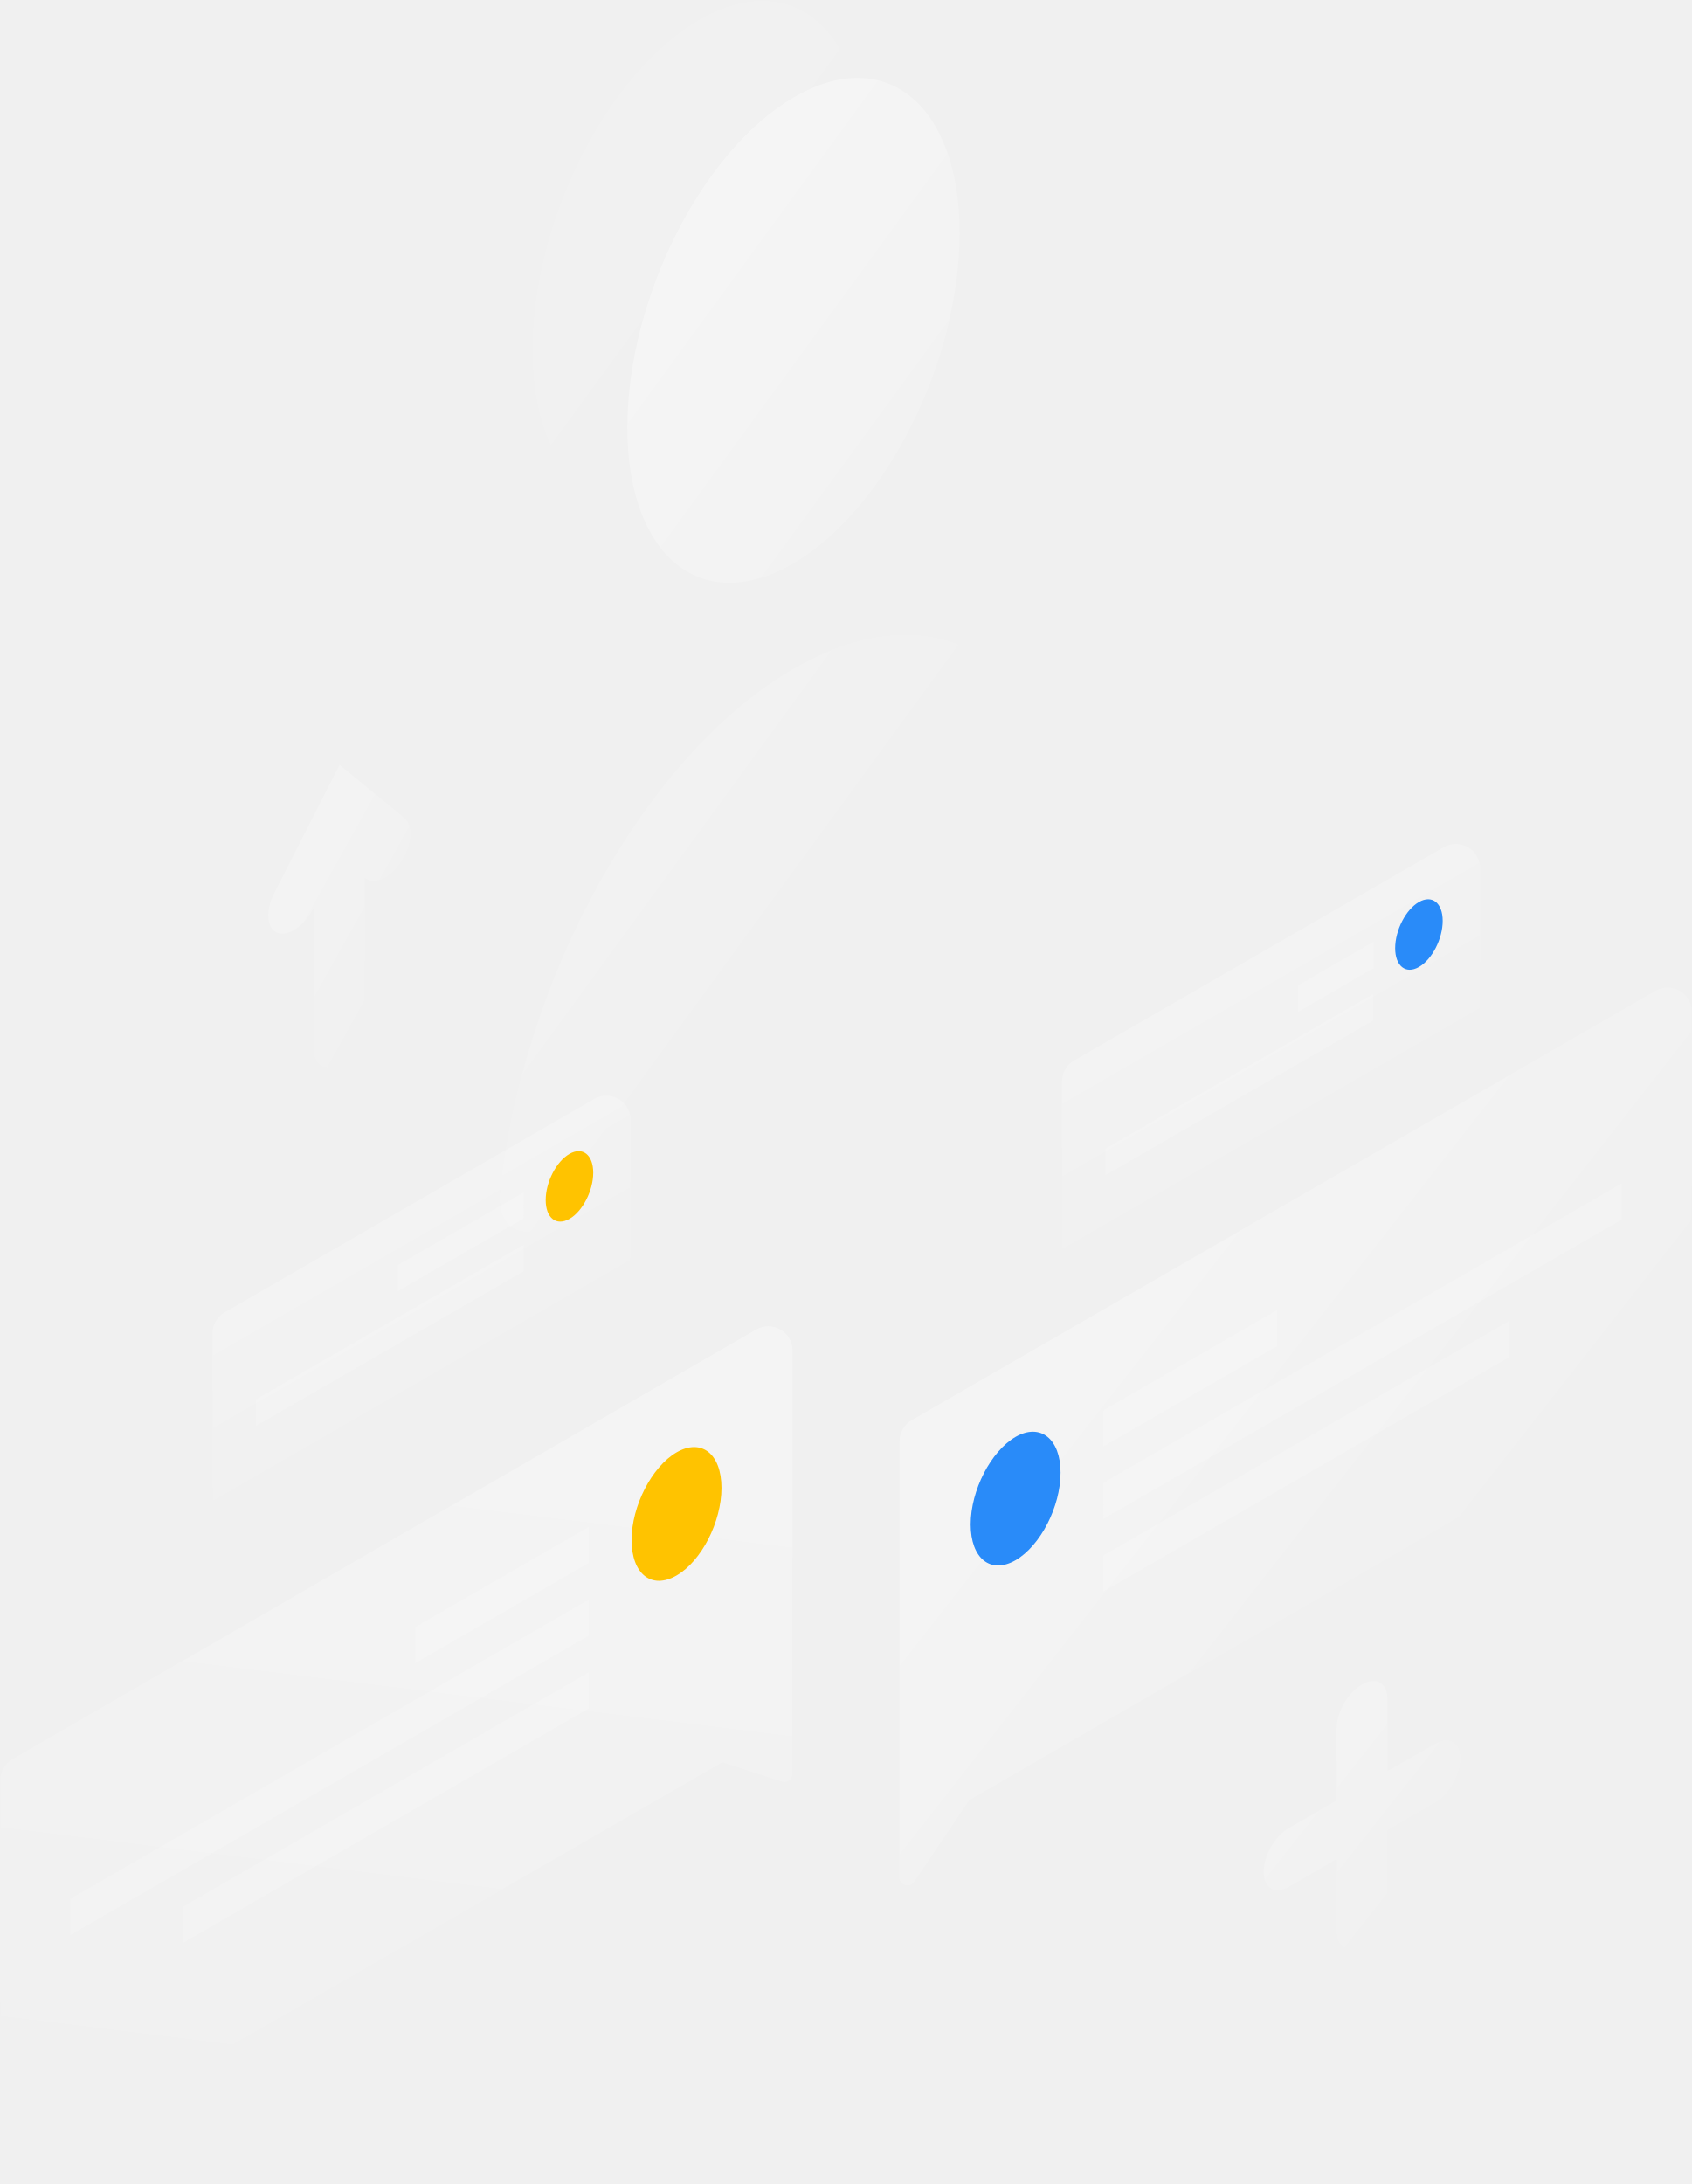
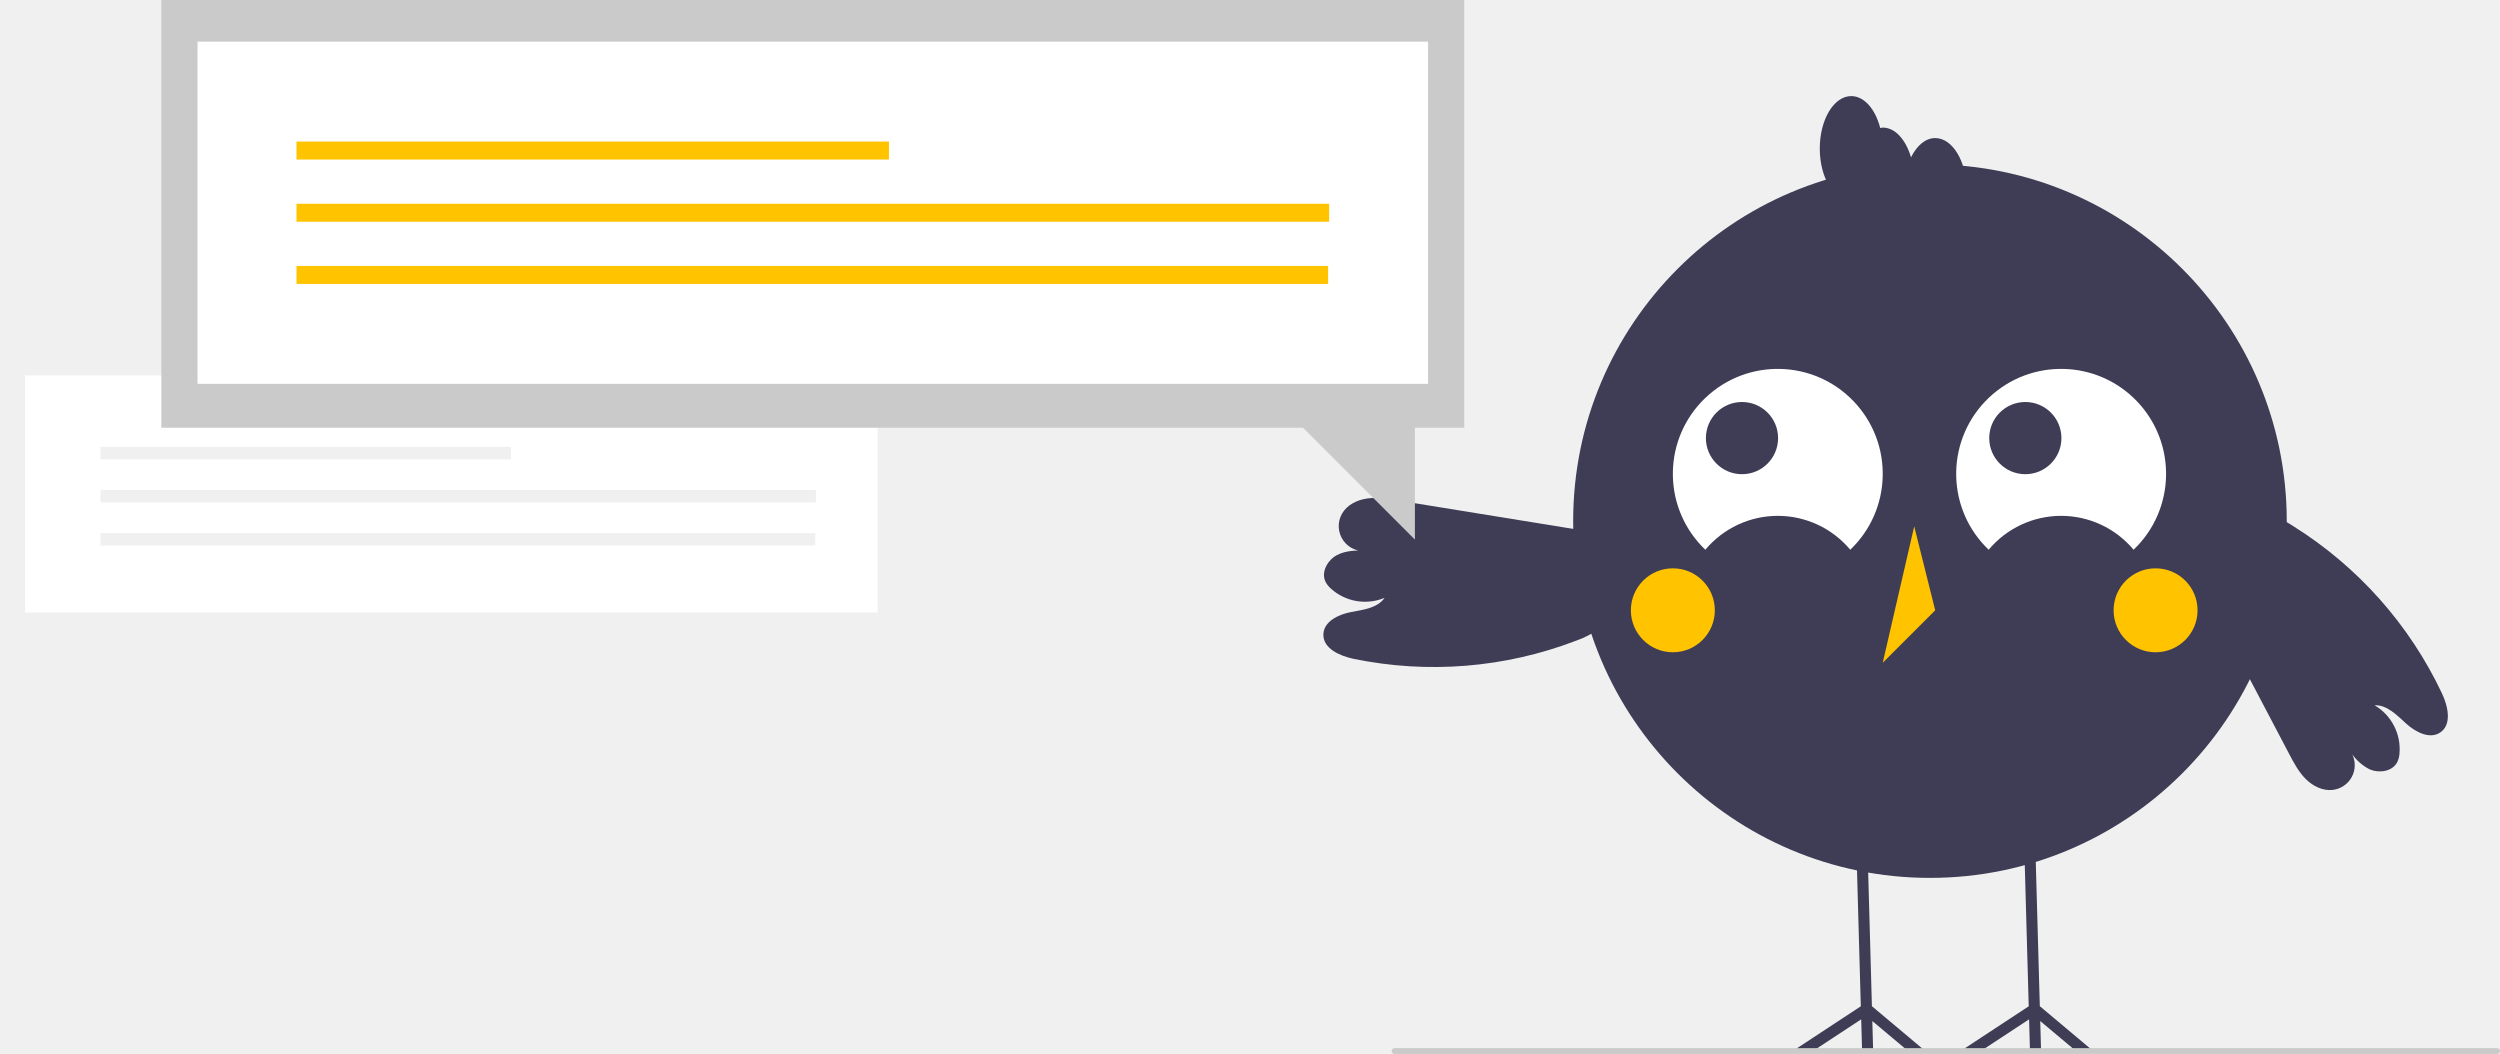
- <svg xmlns="http://www.w3.org/2000/svg" width="313" height="404" viewBox="0 0 313 404" fill="none">
-   <path opacity="0.5" d="M146.574 123.837C173.957 107.856 196.594 122.792 200.599 157.279C201.295 163.244 196.768 171.126 191.239 174.348L101.91 226.514C96.381 229.736 91.854 227.124 92.55 220.331C96.555 181.271 119.236 139.817 146.574 123.837Z" fill="url(#paint0_linear)" />
-   <path opacity="0.5" d="M116.058 79.074C116.058 102.892 129.814 114.127 146.792 104.199C163.77 94.271 177.526 66.968 177.526 43.15C177.526 19.331 163.77 8.097 146.792 18.025C129.814 27.953 116.058 55.255 116.058 79.074Z" fill="url(#paint1_linear)" />
-   <path opacity="0.07" d="M128.987 109.554C156.369 93.574 179.006 108.509 183.011 142.996C183.708 148.962 179.181 156.843 173.652 160.066L84.323 212.232C78.794 215.454 74.267 212.841 74.963 206.048C78.968 166.989 101.605 125.535 128.987 109.554Z" fill="url(#paint2_linear)" />
-   <path opacity="0.07" d="M98.471 64.79C98.471 88.609 112.227 99.844 129.205 89.915C146.183 79.987 159.939 52.685 159.939 28.867C159.939 5.048 146.183 -6.186 129.205 3.742C112.227 13.67 98.471 40.972 98.471 64.79Z" fill="url(#paint3_linear)" />
-   <path opacity="0.2" d="M39.31 246.651C39.31 245.049 40.164 243.569 41.551 242.768L109.941 203.271C112.93 201.544 116.668 203.702 116.668 207.154V239.708L39.31 284.384V246.651Z" fill="url(#paint4_linear)" />
-   <path d="M100.952 221.985C100.952 225.294 102.911 226.862 105.349 225.469C107.787 224.075 109.746 220.243 109.746 216.934C109.746 213.625 107.787 212.057 105.349 213.45C102.911 214.844 100.952 218.676 100.952 221.985Z" fill="#FFC300" />
-   <path opacity="0.15" d="M96.86 220.549L73.614 234.004V238.837L96.904 225.382L96.86 220.549Z" fill="#FEFEFE" />
-   <path opacity="0.15" d="M96.86 230.259L47.32 258.867V263.788L96.86 235.179V230.259Z" fill="#FEFEFE" />
-   <path opacity="0.2" d="M196.463 200.059C196.463 198.457 197.318 196.976 198.706 196.175L267.095 156.717C270.085 154.992 273.821 157.15 273.821 160.601V193.159L196.463 237.835V200.059Z" fill="url(#paint5_linear)" />
-   <path d="M258.105 175.393C258.105 178.703 260.064 180.27 262.502 178.877C264.94 177.483 266.899 173.651 266.899 170.342C266.899 167.033 264.94 165.465 262.502 166.859C260.064 168.252 258.105 172.084 258.105 175.393Z" fill="#298BF9" />
-   <path opacity="0.15" d="M254.144 174.174L240.126 182.273V187.194L254.144 179.094V174.174Z" fill="#FEFEFE" />
-   <path opacity="0.15" d="M254.013 183.884L204.473 212.492V217.413L254.013 188.804V183.884Z" fill="#FEFEFE" />
-   <path opacity="0.3" d="M146.614 249.832C146.616 246.379 142.878 244.22 139.887 245.947L2.284 325.416C0.897 326.216 0.043 327.695 0.042 329.296L-7.62939e-05 403.13L133.645 325.969L144.617 329.553C145.583 329.869 146.575 329.149 146.575 328.133L146.614 249.832Z" fill="url(#paint6_linear)" />
-   <path d="M116.842 284.863C116.842 291.177 120.542 294.095 125.156 291.438C129.771 288.782 133.471 281.51 133.471 275.24C133.471 268.926 129.771 266.009 125.156 268.665C120.586 271.321 116.842 278.593 116.842 284.863Z" fill="#FFC300" />
-   <path opacity="0.15" d="M108.919 282.425L76.792 300.975V307.68L108.919 289.131V282.425Z" fill="#FEFEFE" />
-   <path opacity="0.15" d="M108.919 295.88L12.973 351.268V357.974L108.919 302.586V295.88Z" fill="#FEFEFE" />
-   <path opacity="0.15" d="M108.919 309.335L33.912 352.661V359.367L108.919 316.041V309.335Z" fill="#FEFEFE" />
-   <path opacity="0.3" d="M166.424 266.593C166.425 264.992 167.28 263.513 168.667 262.712L306.27 183.284C309.26 181.558 312.997 183.718 312.996 187.17L312.956 255.819L179.311 332.98L169.118 348.085C168.293 349.307 166.384 348.723 166.384 347.248L166.424 266.593Z" fill="url(#paint7_linear)" />
-   <path d="M196.202 272.41C196.202 278.723 192.458 285.952 187.887 288.608C183.273 291.264 179.572 288.303 179.572 281.989C179.572 275.675 183.316 268.447 187.887 265.791C192.458 263.178 196.202 266.139 196.202 272.41Z" fill="#298BF9" />
-   <path opacity="0.15" d="M204.125 260.87L236.252 242.32V249.026L204.125 267.576V260.87Z" fill="#FEFEFE" />
-   <path opacity="0.15" d="M204.081 274.282L300.027 218.894V225.599L204.125 280.988L204.081 274.282Z" fill="#FEFEFE" />
-   <path opacity="0.15" d="M204.081 287.738L279.088 244.411V251.117L204.081 294.443V287.738Z" fill="#FEFEFE" />
-   <path opacity="0.2" d="M251.967 311.599C249.355 313.08 247.266 316.738 247.266 319.786V333.067L238.472 338.118C235.86 339.598 233.771 343.256 233.771 346.261C233.771 349.265 235.86 350.484 238.472 349.004L247.266 343.909V357.19C247.266 360.195 249.355 361.414 251.967 359.933C254.579 358.453 256.669 354.795 256.669 351.791V338.51L265.462 333.459C268.074 331.978 270.164 328.32 270.164 325.316C270.164 322.311 268.074 321.092 265.462 322.573L256.669 327.624V314.343C256.712 311.295 254.579 310.075 251.967 311.599Z" fill="url(#paint8_linear)" />
-   <path opacity="0.2" d="M62.818 141.473L50.716 165.248C49.061 168.514 49.322 171.779 51.325 172.563C53.328 173.347 56.288 171.3 57.942 168.035L58.073 167.73V194.118C58.073 197.122 60.162 198.341 62.774 196.861C65.386 195.337 67.476 191.723 67.476 188.718V162.33L67.606 162.461C69.26 163.811 72.264 162.417 74.223 159.326C76.226 156.234 76.487 152.664 74.833 151.314L62.818 141.473Z" fill="url(#paint9_linear)" />
-   <defs>
-     <linearGradient id="paint0_linear" x1="33.618" y1="97.776" x2="144.84" y2="178.888" gradientUnits="userSpaceOnUse">
-       <stop stop-color="white" />
-       <stop offset="1" stop-color="white" stop-opacity="0" />
-     </linearGradient>
-     <linearGradient id="paint1_linear" x1="90.288" y1="19.891" x2="201.51" y2="101.003" gradientUnits="userSpaceOnUse">
-       <stop stop-color="white" />
-       <stop offset="1" stop-color="white" stop-opacity="0" />
-     </linearGradient>
-     <linearGradient id="paint2_linear" x1="16.023" y1="83.489" x2="127.245" y2="164.601" gradientUnits="userSpaceOnUse">
-       <stop stop-color="white" />
-       <stop offset="1" stop-color="white" stop-opacity="0" />
-     </linearGradient>
-     <linearGradient id="paint3_linear" x1="72.693" y1="5.602" x2="183.915" y2="86.714" gradientUnits="userSpaceOnUse">
-       <stop stop-color="white" />
-       <stop offset="1" stop-color="white" stop-opacity="0" />
-     </linearGradient>
-     <linearGradient id="paint4_linear" x1="69.27" y1="226.769" x2="86.727" y2="257.005" gradientUnits="userSpaceOnUse">
-       <stop stop-color="white" />
-       <stop offset="1" stop-color="white" stop-opacity="0" />
-     </linearGradient>
-     <linearGradient id="paint5_linear" x1="226.423" y1="180.182" x2="243.88" y2="210.418" gradientUnits="userSpaceOnUse">
-       <stop stop-color="white" />
-       <stop offset="1" stop-color="white" stop-opacity="0" />
-     </linearGradient>
-     <linearGradient id="paint6_linear" x1="83.661" y1="244.547" x2="64.699" y2="398.299" gradientUnits="userSpaceOnUse">
-       <stop stop-color="white" />
-       <stop offset="1" stop-color="white" stop-opacity="0" />
-     </linearGradient>
-     <linearGradient id="paint7_linear" x1="198.387" y1="233.404" x2="274.093" y2="292.664" gradientUnits="userSpaceOnUse">
-       <stop stop-color="white" />
-       <stop offset="1" stop-color="white" stop-opacity="0" />
-     </linearGradient>
-     <linearGradient id="paint8_linear" x1="242.889" y1="328.562" x2="265.686" y2="346.549" gradientUnits="userSpaceOnUse">
-       <stop stop-color="white" />
-       <stop offset="1" stop-color="white" stop-opacity="0" />
-     </linearGradient>
-     <linearGradient id="paint9_linear" x1="54.215" y1="165.457" x2="76.298" y2="177.763" gradientUnits="userSpaceOnUse">
-       <stop stop-color="white" />
-       <stop offset="1" stop-color="white" stop-opacity="0" />
-     </linearGradient>
-   </defs>
+ <svg xmlns="http://www.w3.org/2000/svg" id="ac1eb871-932a-433c-8a7b-566e1262461f" data-name="Layer 1" width="863.917" height="364.205" viewBox="0 0 863.917 364.205">
+   <polygon points="311.959 119.745 0 119.745 0 222.156 11.817 222.156 11.817 248.941 38.601 222.156 311.959 222.156 311.959 119.745" fill="#f0f0f0" />
+   <rect x="8.666" y="129.718" width="294.628" height="81.929" fill="#fff" />
+   <rect x="34.721" y="154.426" width="141.856" height="4.305" fill="#f0f0f0" />
+   <rect x="34.721" y="169.318" width="247.243" height="4.305" fill="#f0f0f0" />
+   <rect x="34.721" y="184.21" width="247.001" height="4.305" fill="#f0f0f0" />
+   <path d="M692.073,618.967s1.487-31.159,31.971-27.537" transform="translate(-168.0413 -267.8973)" fill="#f0f0f0" />
+   <circle cx="515.418" cy="306.161" r="15.257" fill="#f0f0f0" />
+   <rect x="512.935" y="331.853" width="4.307" height="30.147" fill="#f0f0f0" />
+   <circle cx="666.93" cy="180.073" r="123.297" fill="#3f3d56" />
+   <path d="M757.348,457.868a32.627,32.627,0,0,1,50.081,0,36.264,36.264,0,1,0-51.271-1.19Q756.739,457.287,757.348,457.868Z" transform="translate(-168.0413 -267.8973)" fill="#fff" />
+   <path d="M855.26,457.868a32.627,32.627,0,0,1,50.081,0,36.264,36.264,0,1,0-51.271-1.19Q854.651,457.287,855.26,457.868Z" transform="translate(-168.0413 -267.8973)" fill="#fff" />
+   <circle cx="601.976" cy="151.392" r="12.474" fill="#3f3d56" />
+   <circle cx="699.885" cy="151.392" r="12.474" fill="#3f3d56" />
+   <circle cx="578.083" cy="210.898" r="14.505" fill="#ffc300" />
+   <circle cx="744.896" cy="210.898" r="14.505" fill="#ffc300" />
+   <polygon points="661.49 181.886 650.611 229.029 668.742 210.898 661.49 181.886" fill="#ffc300" />
+   <polygon points="717.39 363.205 705.038 352.839 705.326 363.205 701.49 363.205 701.183 352.244 684.507 363.205 677.526 363.205 701.059 347.737 700.147 315.258 699.466 290.728 703.293 290.623 703.984 315.258 704.894 347.708 723.354 363.205 717.39 363.205" fill="#3f3d56" />
+   <polygon points="659.363 363.205 647.012 352.839 647.3 363.205 643.474 363.205 643.167 352.244 626.49 363.205 619.509 363.205 643.033 347.737 642.122 315.258 641.441 290.728 645.276 290.623 645.967 315.258 646.868 347.708 665.328 363.205 659.363 363.205" fill="#3f3d56" />
+   <path d="M836.784,315.608c-3.383,0-6.368,2.628-8.363,6.664-1.759-6.07-5.454-10.291-9.769-10.291a6.563,6.563,0,0,0-.871.146c-1.659-6.481-5.514-11.025-10.008-11.025-6.008,0-10.879,8.118-10.879,18.132s4.871,18.132,10.879,18.132a6.561,6.561,0,0,0,.871-.146c1.659,6.481,5.514,11.025,10.008,11.025,3.383,0,6.368-2.628,8.363-6.664,1.759,6.07,5.454,10.291,9.769,10.291,6.008,0,10.879-8.118,10.879-18.132S842.792,315.608,836.784,315.608Z" transform="translate(-168.0413 -267.8973)" fill="#3f3d56" />
+   <path d="M718.723,451.807l-67.92-11.017c-3.423-.555-6.908-1.111-10.341-.628s-6.871,2.174-8.621,5.167a8.651,8.651,0,0,0,9.15,12.853c-3.707-.12-7.604-.2-10.894,1.514s-5.619,5.876-4.016,9.22a8.277,8.277,0,0,0,1.919,2.429,17.606,17.606,0,0,0,18.523,3.141c-2.5,3.586-7.462,4.118-11.754,4.949s-9.254,3.258-9.413,7.627c-.179,4.909,5.663,7.518,10.472,8.517A137.417,137.417,0,0,0,712.648,489.317a30.98,30.98,0,0,0,7.737-3.95,17.433,17.433,0,0,0-7.054-30.963" transform="translate(-168.0413 -267.8973)" fill="#3f3d56" />
+   <path d="M1011.89,507.479a137.419,137.419,0,0,0-51.173-57.637,30.975,30.975,0,0,0-7.807-3.81,17.433,17.433,0,0,0-20.509,24.246l-5.315-2.749Q943.093,497.983,959.1,528.437c1.613,3.069,3.263,6.189,5.713,8.643s5.866,4.185,9.311,3.785a8.601,8.601,0,0,0,6.779-12.3,16.643,16.643,0,0,0,5.752,5.06c3.346,1.6,8.073.96,9.782-2.332a8.275,8.275,0,0,0,.788-2.994,17.606,17.606,0,0,0-8.621-16.692c4.369-.157,7.776,3.489,11.019,6.421,3.243,2.931,8.165,5.438,11.753,2.94C1015.407,518.161,1013.982,511.924,1011.89,507.479Z" transform="translate(-168.0413 -267.8973)" fill="#3f3d56" />
+   <polygon points="55.757 0 506 0 506 147.807 488.945 147.807 488.945 186.463 450.289 147.807 55.757 147.807 55.757 0" fill="#cacaca" />
+   <rect x="68.264" y="14.393" width="425.229" height="118.246" fill="#fff" />
+   <rect x="102.459" y="48.916" width="204.737" height="6.213" fill="#ffc300" />
+   <rect x="102.459" y="70.41" width="356.84" height="6.213" fill="#ffc300" />
+   <rect x="102.459" y="91.903" width="356.49" height="6.213" fill="#ffc300" />
+   <path d="M1030.959,632.103h-381a1,1,0,0,1,0-2h381a1,1,0,0,1,0,2Z" transform="translate(-168.0413 -267.8973)" fill="#cacaca" />
</svg>
